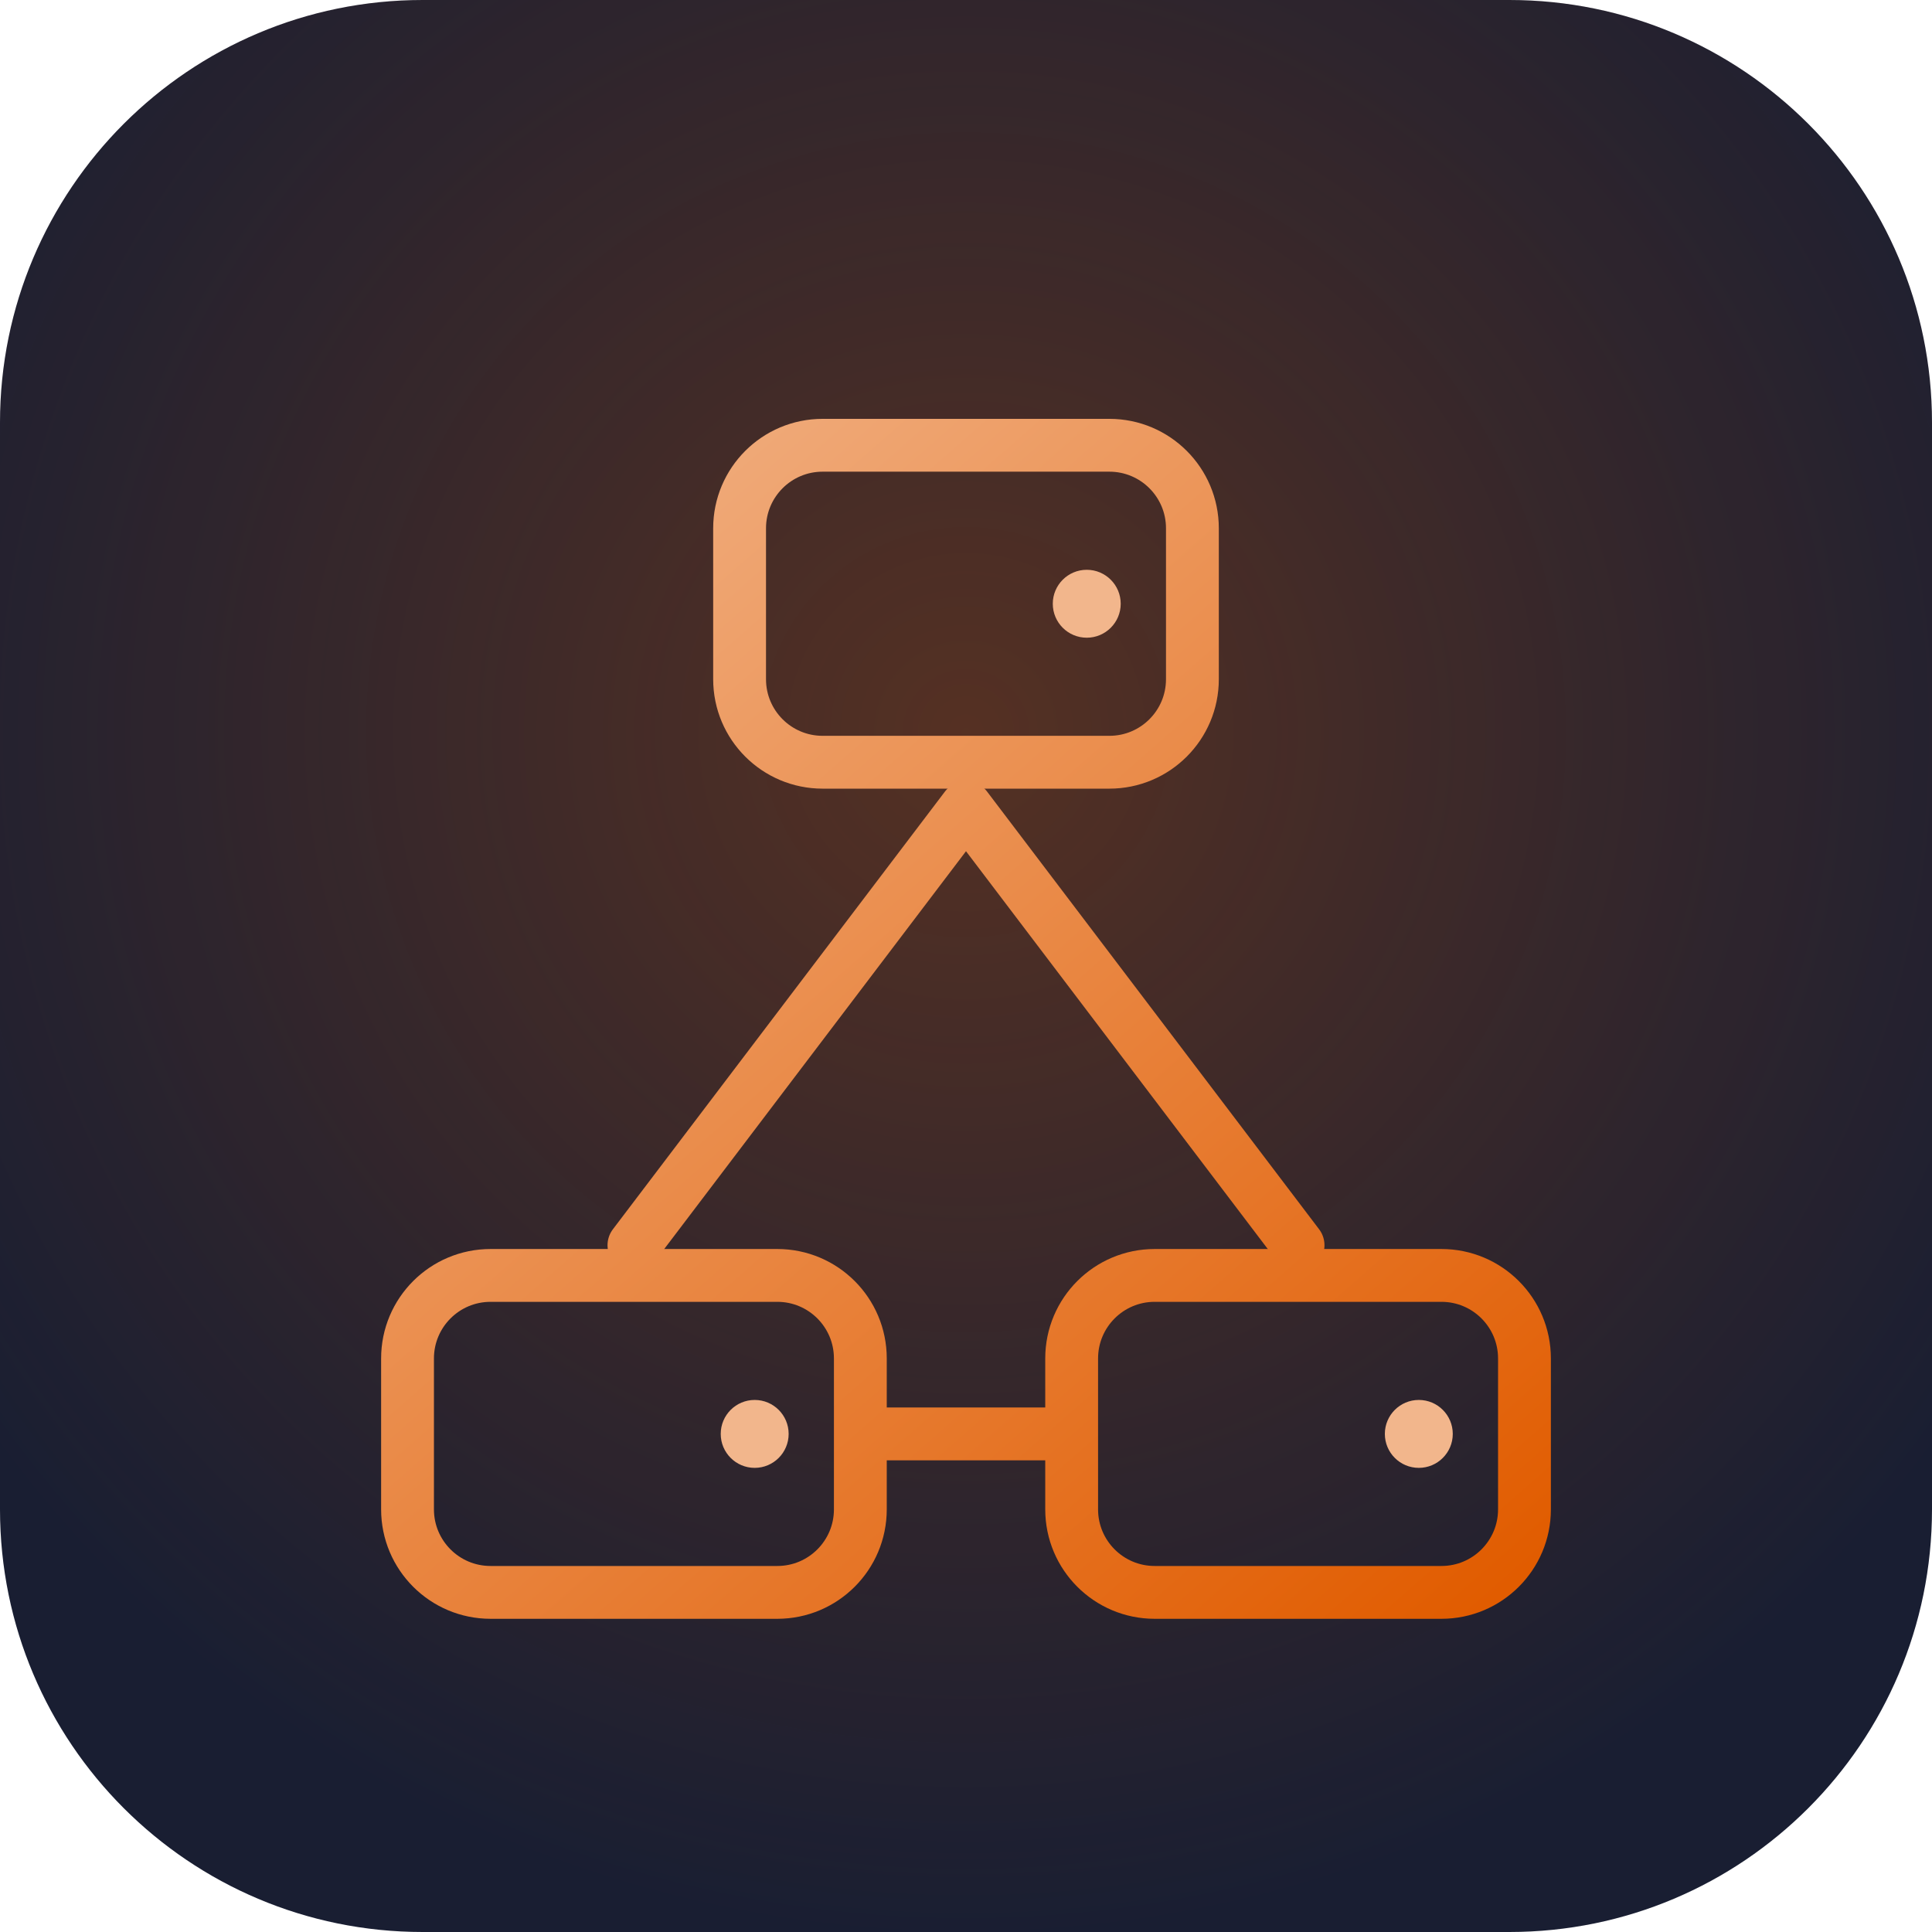
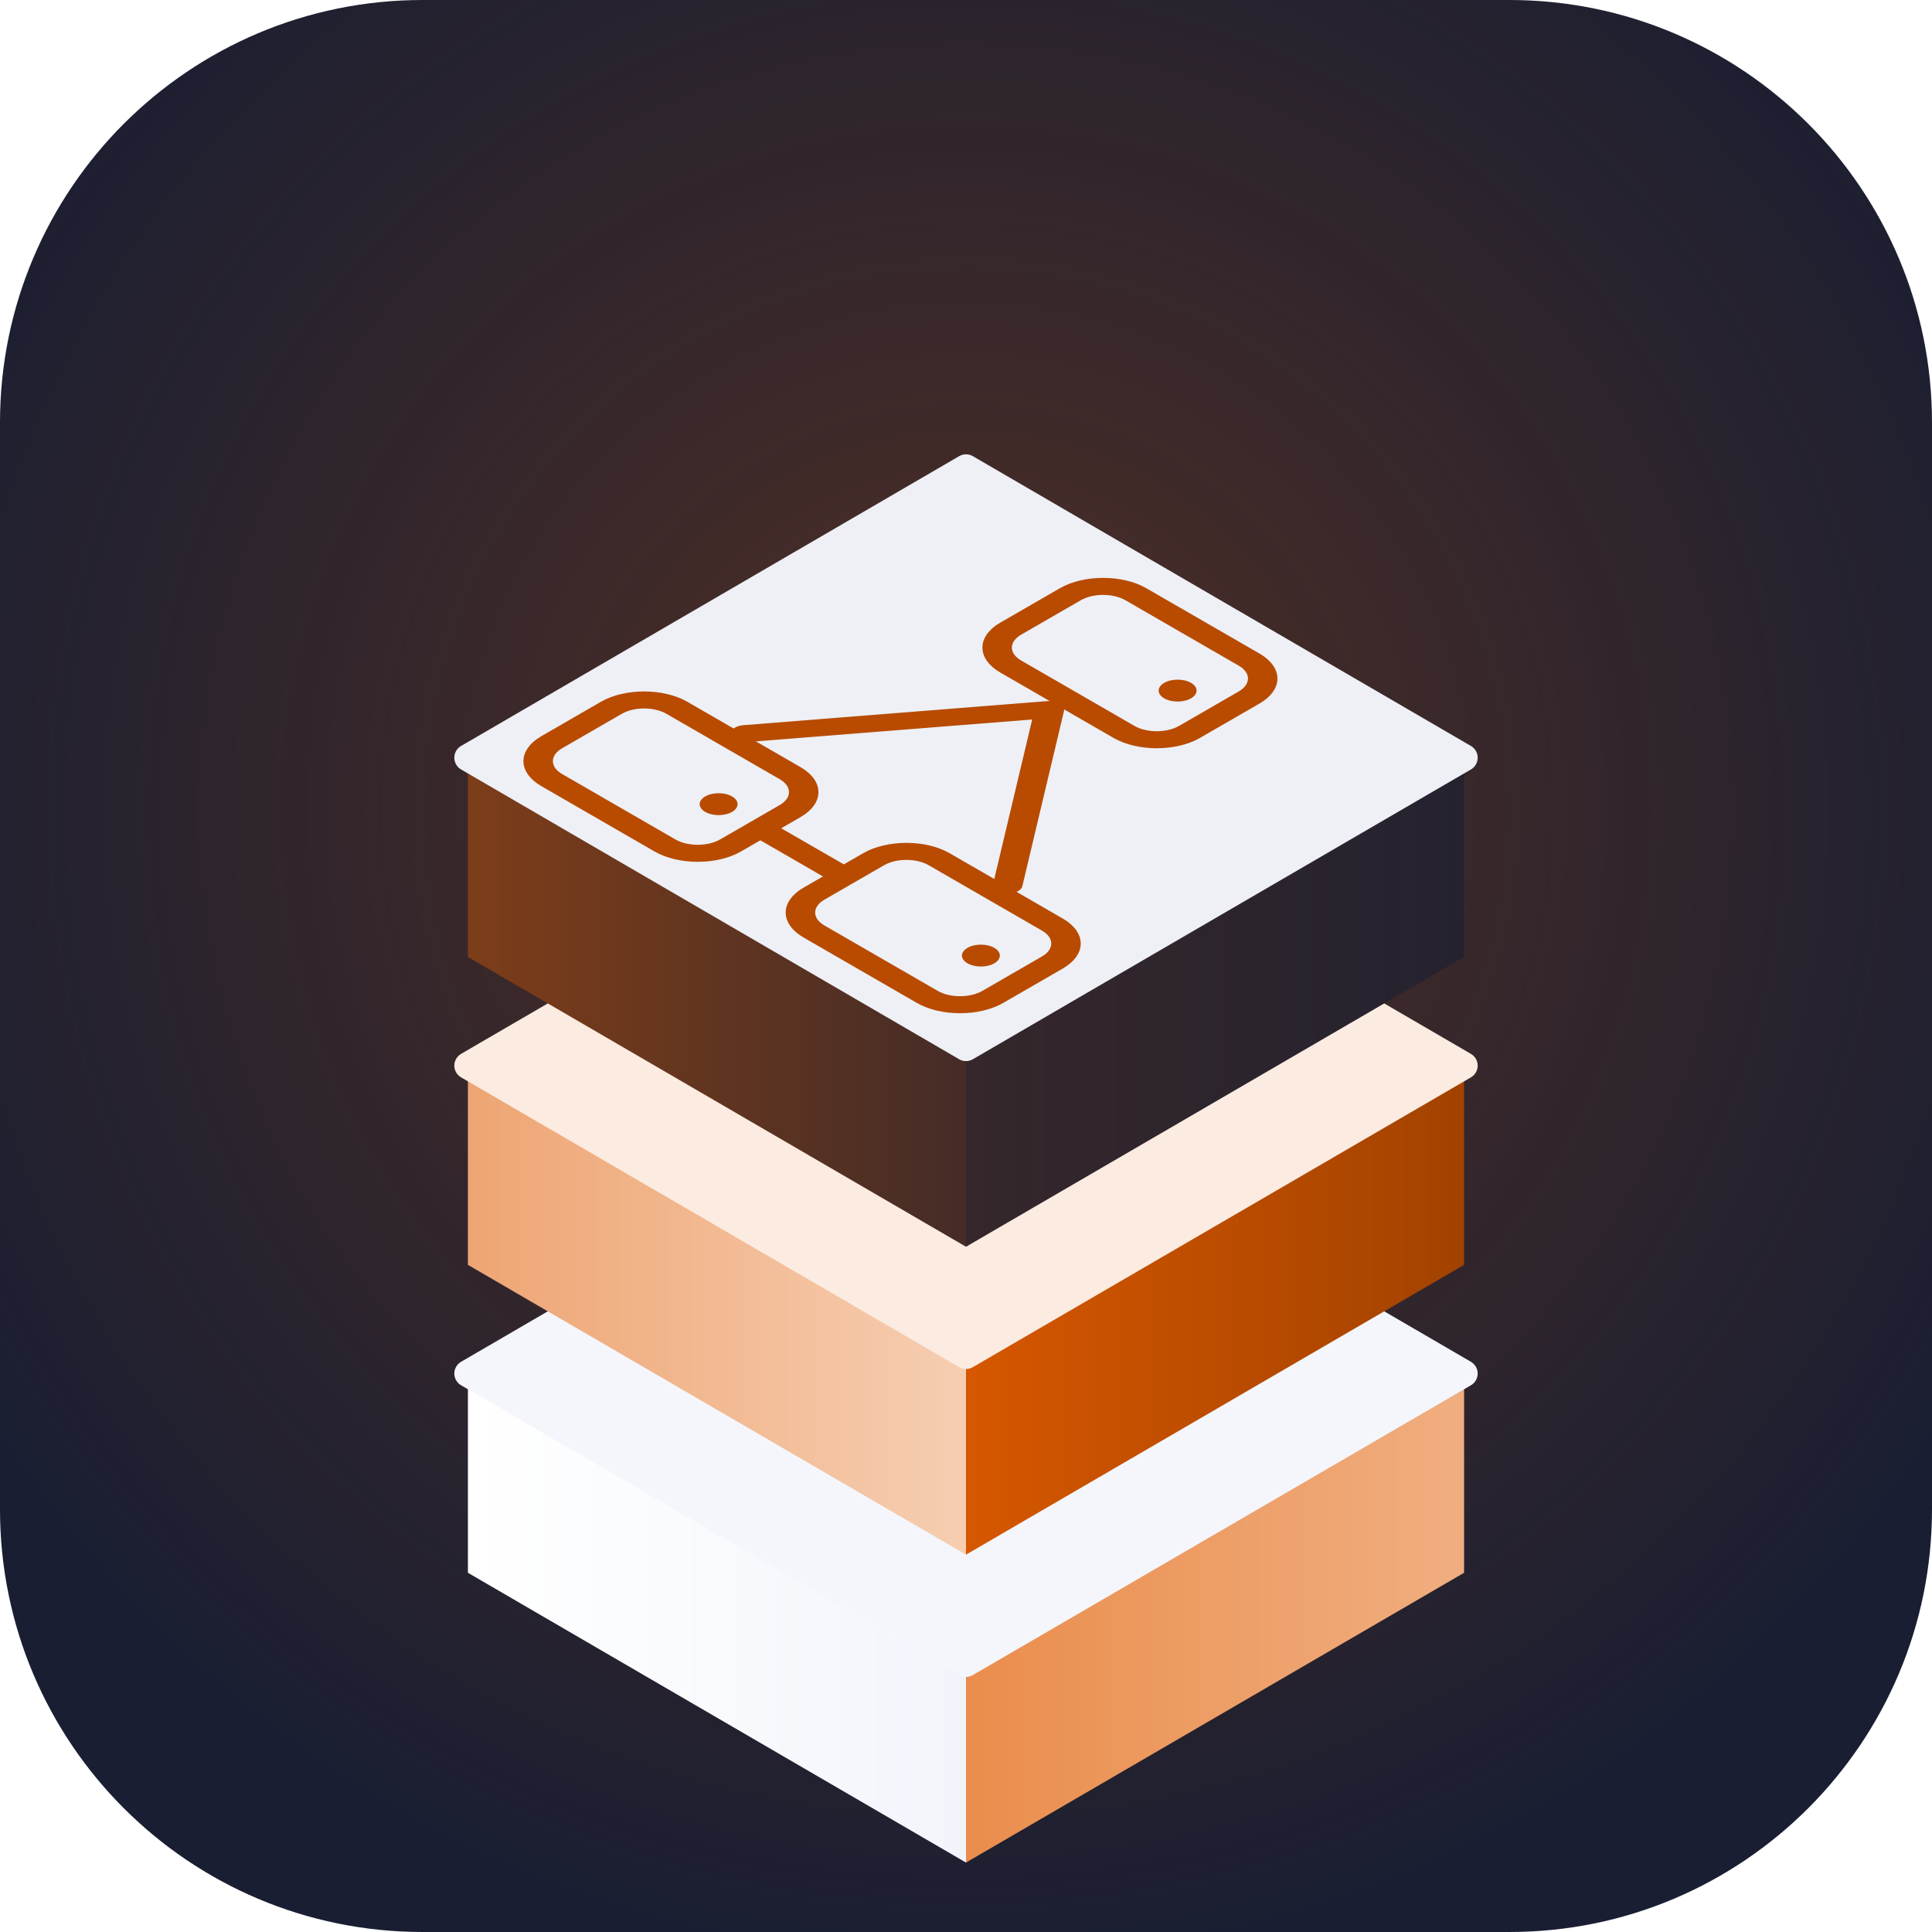
<svg xmlns="http://www.w3.org/2000/svg" viewBox="0 0 512 512" width="512" height="512">
  <defs>
-     <linearGradient id="g" gradientUnits="userSpaceOnUse" x1="120" y1="100" x2="400" y2="420">
-       <stop offset="0" stop-color="#f2b68c" />
-       <stop offset="1" stop-color="#e15c00" />
+     <linearGradient id="sproxmoxl1">
+       <stop offset="0" stop-color="#7d3d19" />
+       <stop offset="1" stop-color="#452c27" />
    </linearGradient>
-     <radialGradient id="glow" cx=".5" cy=".38" r=".62">
-       <stop offset="0" stop-color="#e15c00" stop-opacity=".30" />
+     <linearGradient id="sproxmoxr1">
+       <stop offset="0" stop-color="#35272b" />
+       <stop offset="1" stop-color="#25222f" />
+     </linearGradient>
+     <linearGradient id="sproxmoxl2">
+       <stop offset="0" stop-color="#eea573" />
+       <stop offset="1" stop-color="#f6ceb2" />
+     </linearGradient>
+     <linearGradient id="sproxmoxr2">
+       <stop offset="0" stop-color="#d65700" />
+       <stop offset="1" stop-color="#a24200" />
+     </linearGradient>
+     <linearGradient id="sproxmoxl3">
+       <stop offset="0" stop-color="#ffffff" />
+       <stop offset="1" stop-color="#f1f5fb" />
+     </linearGradient>
+     <linearGradient id="sproxmoxr3">
+       <stop offset="0" stop-color="#ea8d4c" />
+       <stop offset="1" stop-color="#f0ae80" />
+     </linearGradient>
+     <radialGradient id="sproxmoxglow" cx=".5" cy=".42" r=".6">
+       <stop offset="0" stop-color="#e15c00" stop-opacity=".28" />
      <stop offset="1" stop-color="#e15c00" stop-opacity="0" />
    </radialGradient>
  </defs>
  <rect width="512" height="512" rx="112" fill="#191e32" />
-   <rect width="512" height="512" rx="112" fill="url(#glow)" />
-   <path d="M256 214 L168 330 M256 214 L344 330 M232 380 H280" fill="none" stroke="url(#g)" stroke-width="14" stroke-linecap="round" stroke-linejoin="round" />
-   <rect x="196" y="118" width="120" height="84" rx="22" fill="none" stroke="url(#g)" stroke-width="14" stroke-linecap="round" stroke-linejoin="round" />
-   <rect x="108" y="338" width="120" height="84" rx="22" fill="none" stroke="url(#g)" stroke-width="14" stroke-linecap="round" stroke-linejoin="round" />
-   <rect x="284" y="338" width="120" height="84" rx="22" fill="none" stroke="url(#g)" stroke-width="14" stroke-linecap="round" stroke-linejoin="round" />
-   <circle cx="288" cy="160" r="9" fill="#f2b68c" />
-   <circle cx="200" cy="380" r="9" fill="#f2b68c" />
-   <circle cx="376" cy="380" r="9" fill="#f2b68c" />
+   <rect width="512" height="512" rx="112" fill="url(#sproxmoxglow)" />
+   <g transform="translate(256 256) scale(1.2) translate(-256 -262)">
+     <path d="M146 352 L256 416 L256 460 L146 396 Z" fill="url(#sproxmoxl3)" />
+     <path d="M366 352 L256 416 L256 460 L366 396 Z" fill="url(#sproxmoxr3)" />
+     <path d="M256 288 L366 352 L256 416 L146 352 Z" fill="#f4f6fb" stroke="#f4f6fb" stroke-width="6" stroke-linejoin="round" />
+     <path d="M146 284 L256 348 L256 392 L146 328 Z" fill="url(#sproxmoxl2)" />
+     <path d="M366 284 L256 348 L256 392 L366 328 Z" fill="url(#sproxmoxr2)" />
+     <path d="M256 220 L366 284 L256 348 L146 284 Z" fill="#fbebe0" stroke="#fbebe0" stroke-width="6" stroke-linejoin="round" />
+     <path d="M146 216 L256 280 L256 324 L146 260 Z" fill="url(#sproxmoxl1)" />
+     <path d="M366 216 L256 280 L256 324 L366 260 Z" fill="url(#sproxmoxr1)" />
+     <path d="M256 152 L366 216 L256 280 L146 216 Z" fill="#eef0f6" stroke="#eef0f6" stroke-width="6" stroke-linejoin="round" />
+     <g transform="translate(256 216) matrix(0.3291 0.19 -0.3291 0.19 0 0) translate(-256 -270)">
+       <path d="M256 214 L168 330 M256 214 L344 330 M232 380 H280" fill="none" stroke="#b84b00" stroke-width="14" stroke-linecap="round" stroke-linejoin="round" />
+       <rect x="196" y="118" width="120" height="84" rx="22" fill="none" stroke="#b84b00" stroke-width="14" stroke-linecap="round" stroke-linejoin="round" />
+       <rect x="108" y="338" width="120" height="84" rx="22" fill="none" stroke="#b84b00" stroke-width="14" stroke-linecap="round" stroke-linejoin="round" />
+       <rect x="284" y="338" width="120" height="84" rx="22" fill="none" stroke="#b84b00" stroke-width="14" stroke-linecap="round" stroke-linejoin="round" />
+       <circle cx="288" cy="160" r="9" fill="#b84b00" />
+       <circle cx="200" cy="380" r="9" fill="#b84b00" />
+       <circle cx="376" cy="380" r="9" fill="#b84b00" />
+     </g>
+   </g>
</svg>
